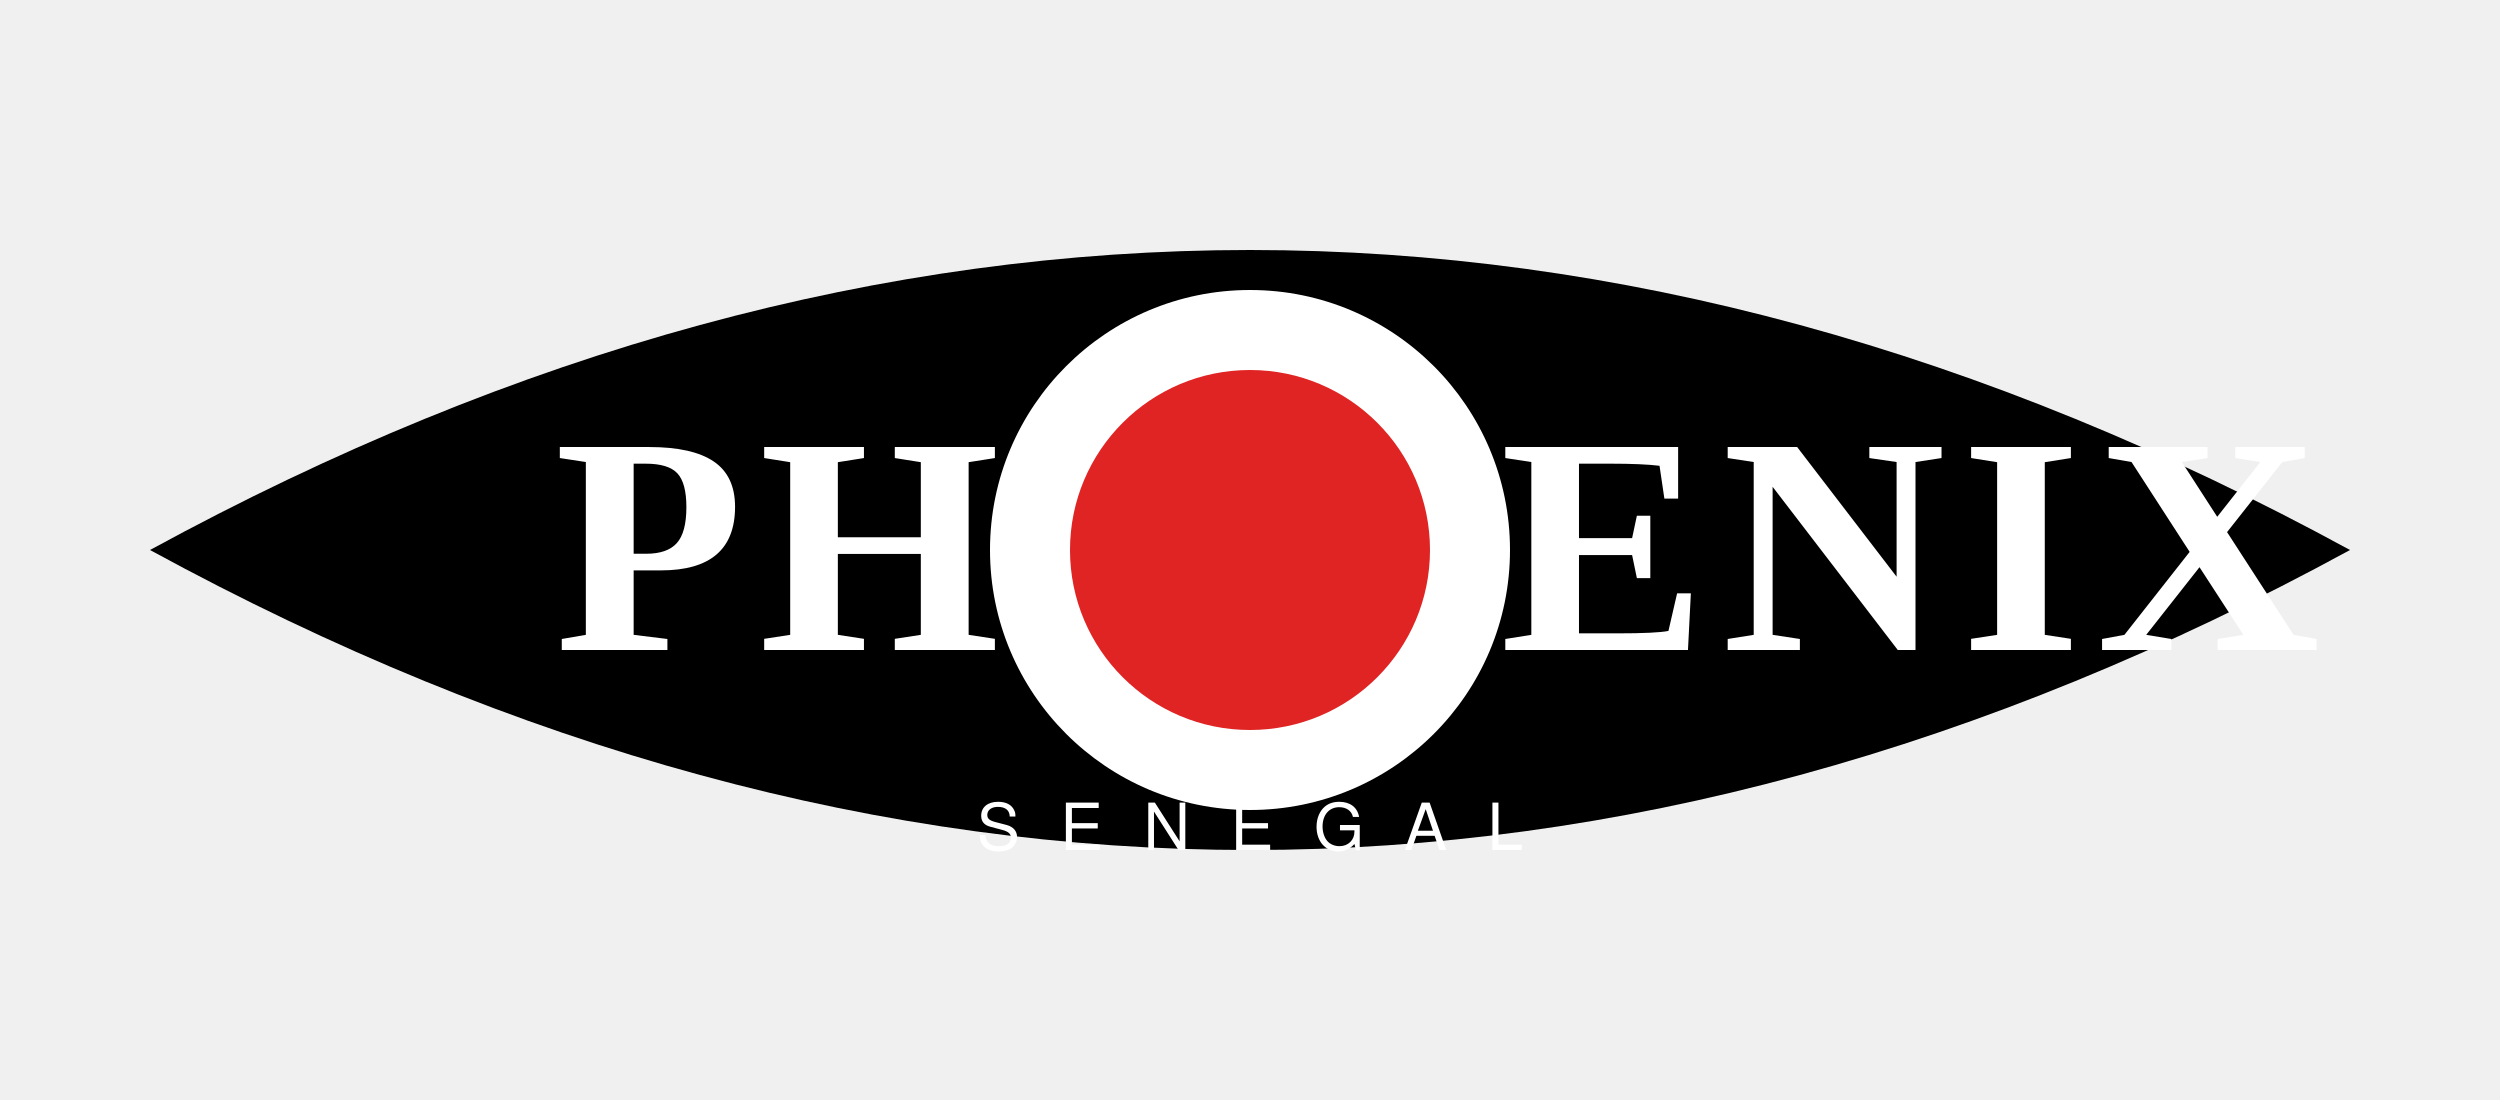
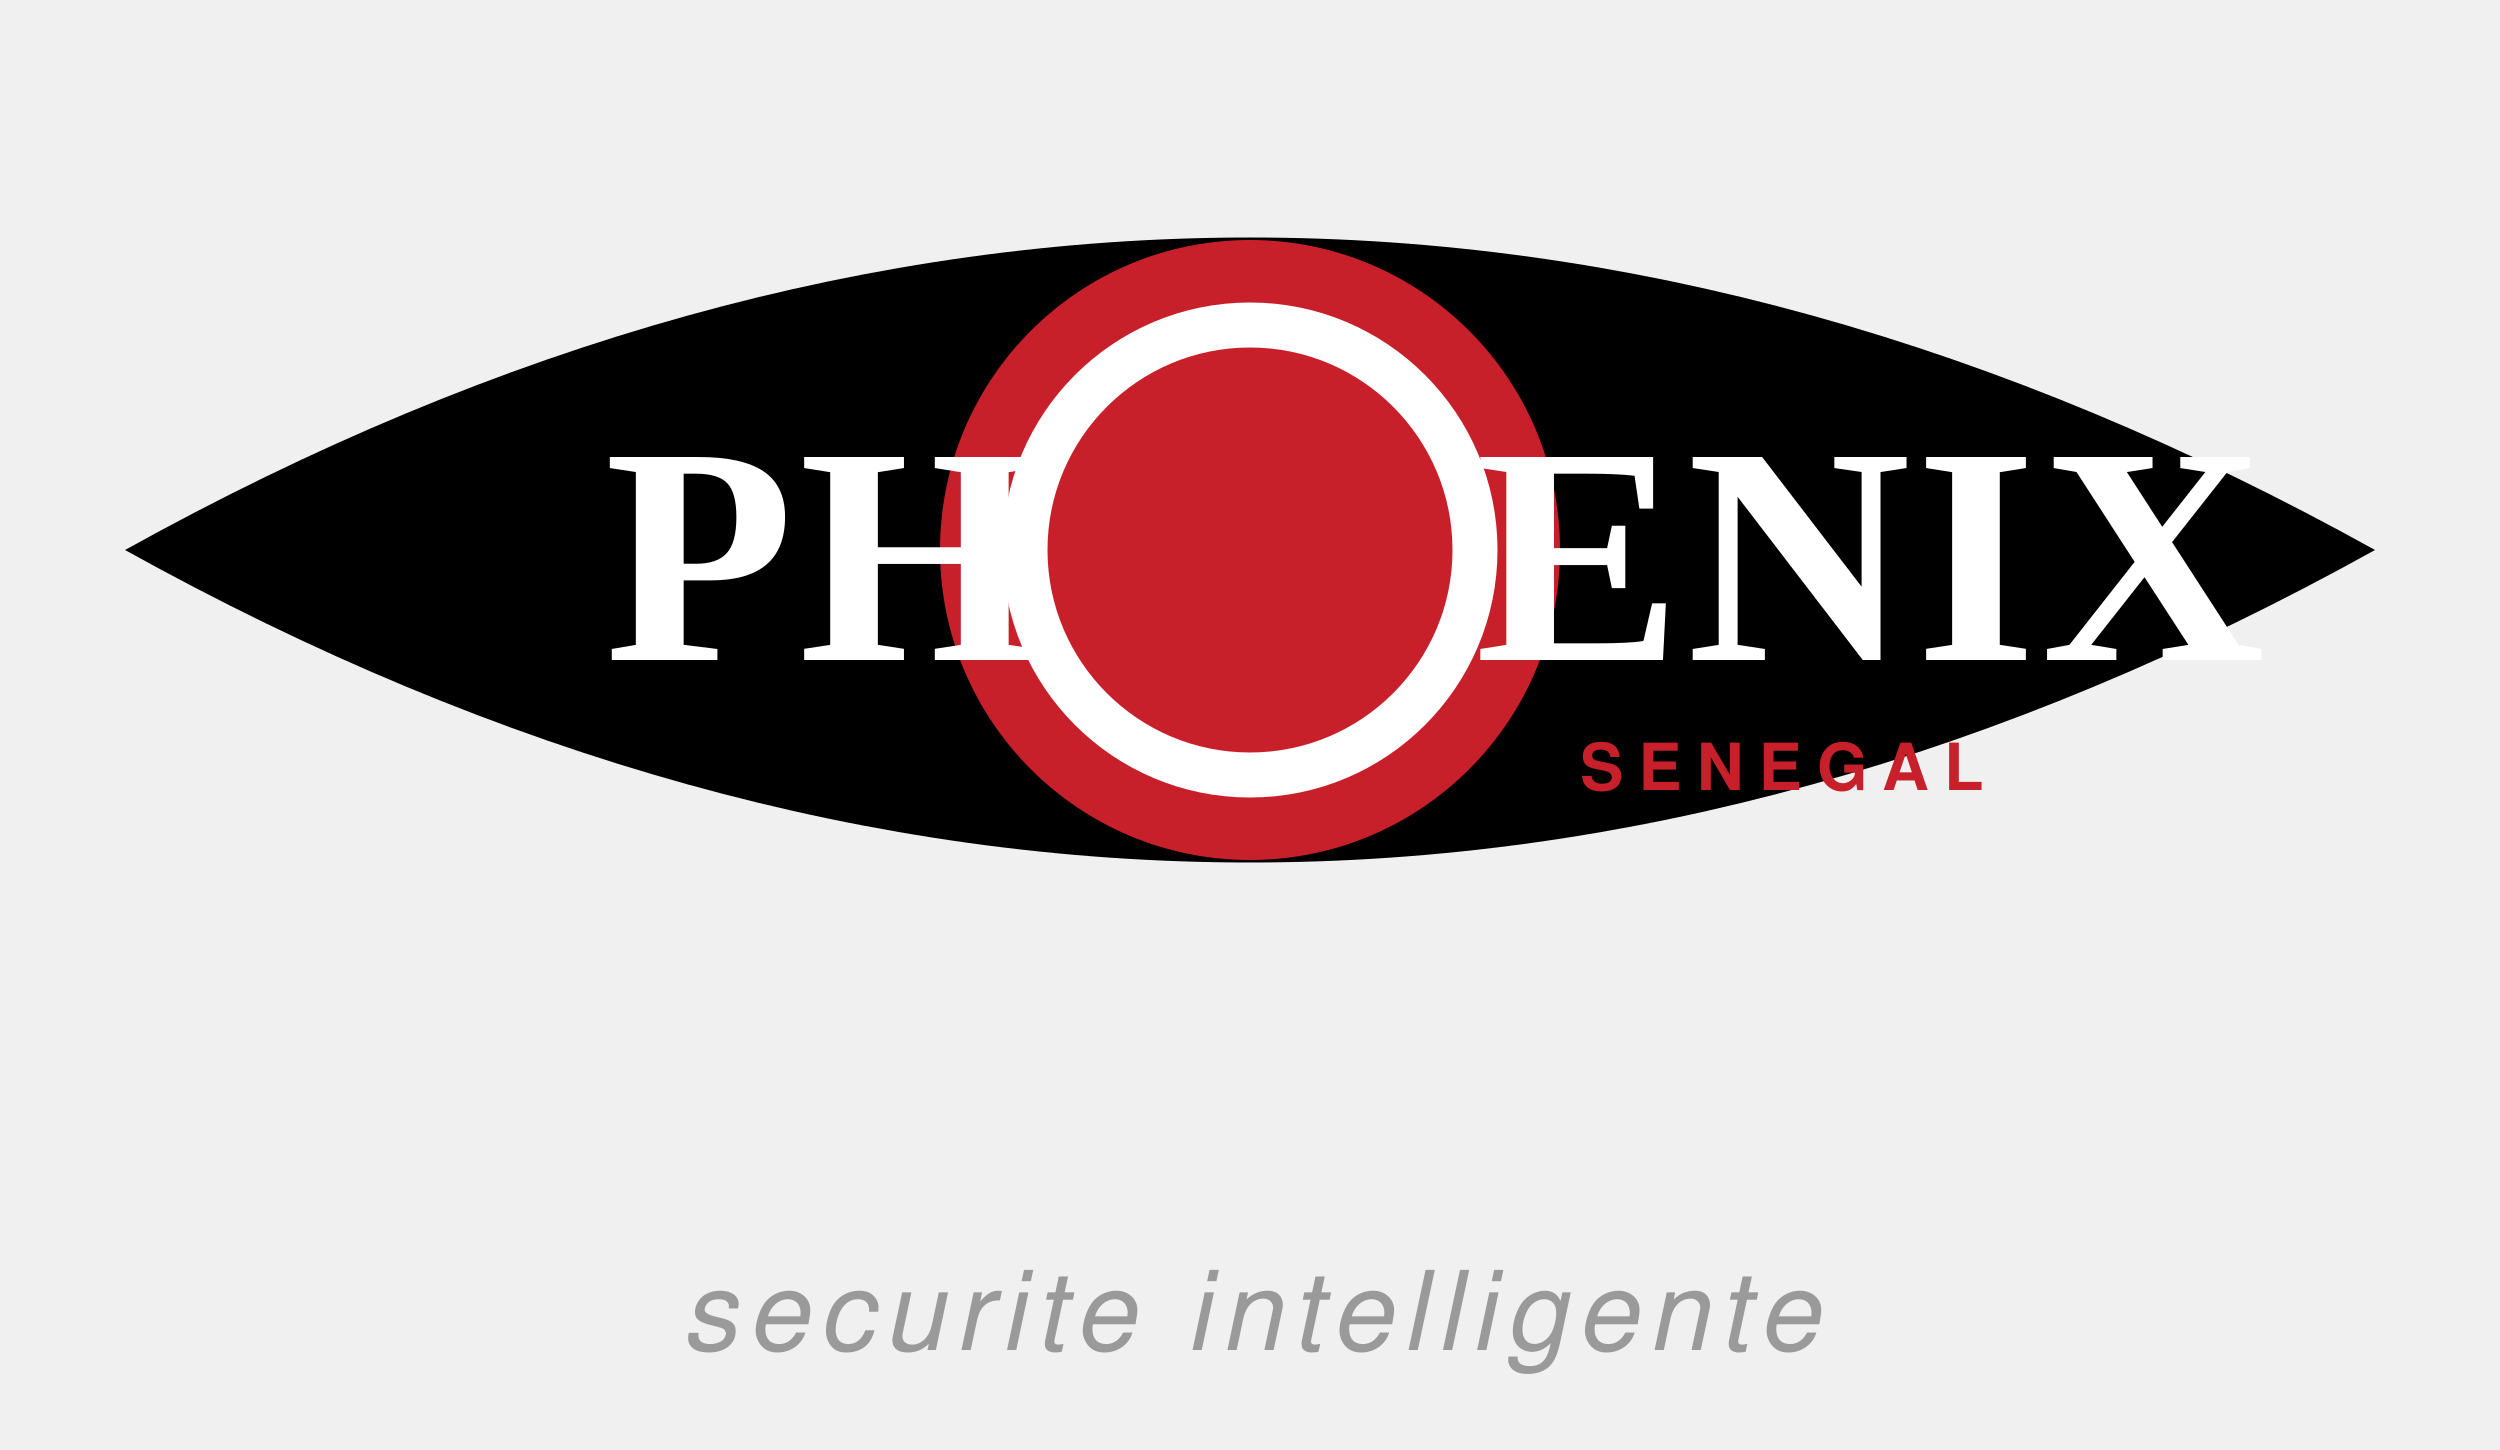
- <svg xmlns="http://www.w3.org/2000/svg" viewBox="0 0 500 220" fill="none" font-family="Georgia, 'Times New Roman', serif">
-   <path d="M 30 110 Q 250 -10 470 110 Q 250 230 30 110 Z" fill="#000000" />
-   <circle cx="250" cy="110" r="52" fill="#ffffff" />
-   <circle cx="250" cy="110" r="36" fill="#e02424" />
-   <text x="200" y="130" text-anchor="end" font-size="62" font-weight="700" fill="#ffffff" letter-spacing="3">PH</text>
-   <text x="300" y="130" text-anchor="start" font-size="62" font-weight="700" fill="#ffffff" letter-spacing="3">ENIX</text>
-   <text x="250" y="170" text-anchor="middle" font-family="Helvetica, Arial, sans-serif" font-size="13" font-weight="400" fill="#ffffff" letter-spacing="8">SENEGAL</text>
+ <svg xmlns="http://www.w3.org/2000/svg" viewBox="0 0 500 290" fill="none">
+   <path d="M 25 110 Q 250 -15 475 110 Q 250 235 25 110 Z" fill="#000000" />
+   <circle cx="250" cy="110" r="62" fill="#c8202a" />
+   <circle cx="250" cy="110" r="45" fill="none" stroke="#ffffff" stroke-width="9" />
+   <text x="208" y="132" text-anchor="end" font-family="Georgia, 'Times New Roman', serif" font-size="62" font-weight="700" fill="#ffffff" letter-spacing="1">PH</text>
+   <text x="295" y="132" text-anchor="start" font-family="Georgia, 'Times New Roman', serif" font-size="62" font-weight="700" fill="#ffffff" letter-spacing="1">ENIX</text>
+   <text x="316" y="158" text-anchor="start" font-family="Helvetica, Arial, sans-serif" font-size="13" font-weight="700" fill="#c8202a" letter-spacing="3">SENEGAL</text>
+   <text x="250" y="270" text-anchor="middle" font-family="Helvetica, Arial, sans-serif" font-size="22" fill="#9a9a9a" font-style="italic" letter-spacing="2">securite intelligente</text>
</svg>
